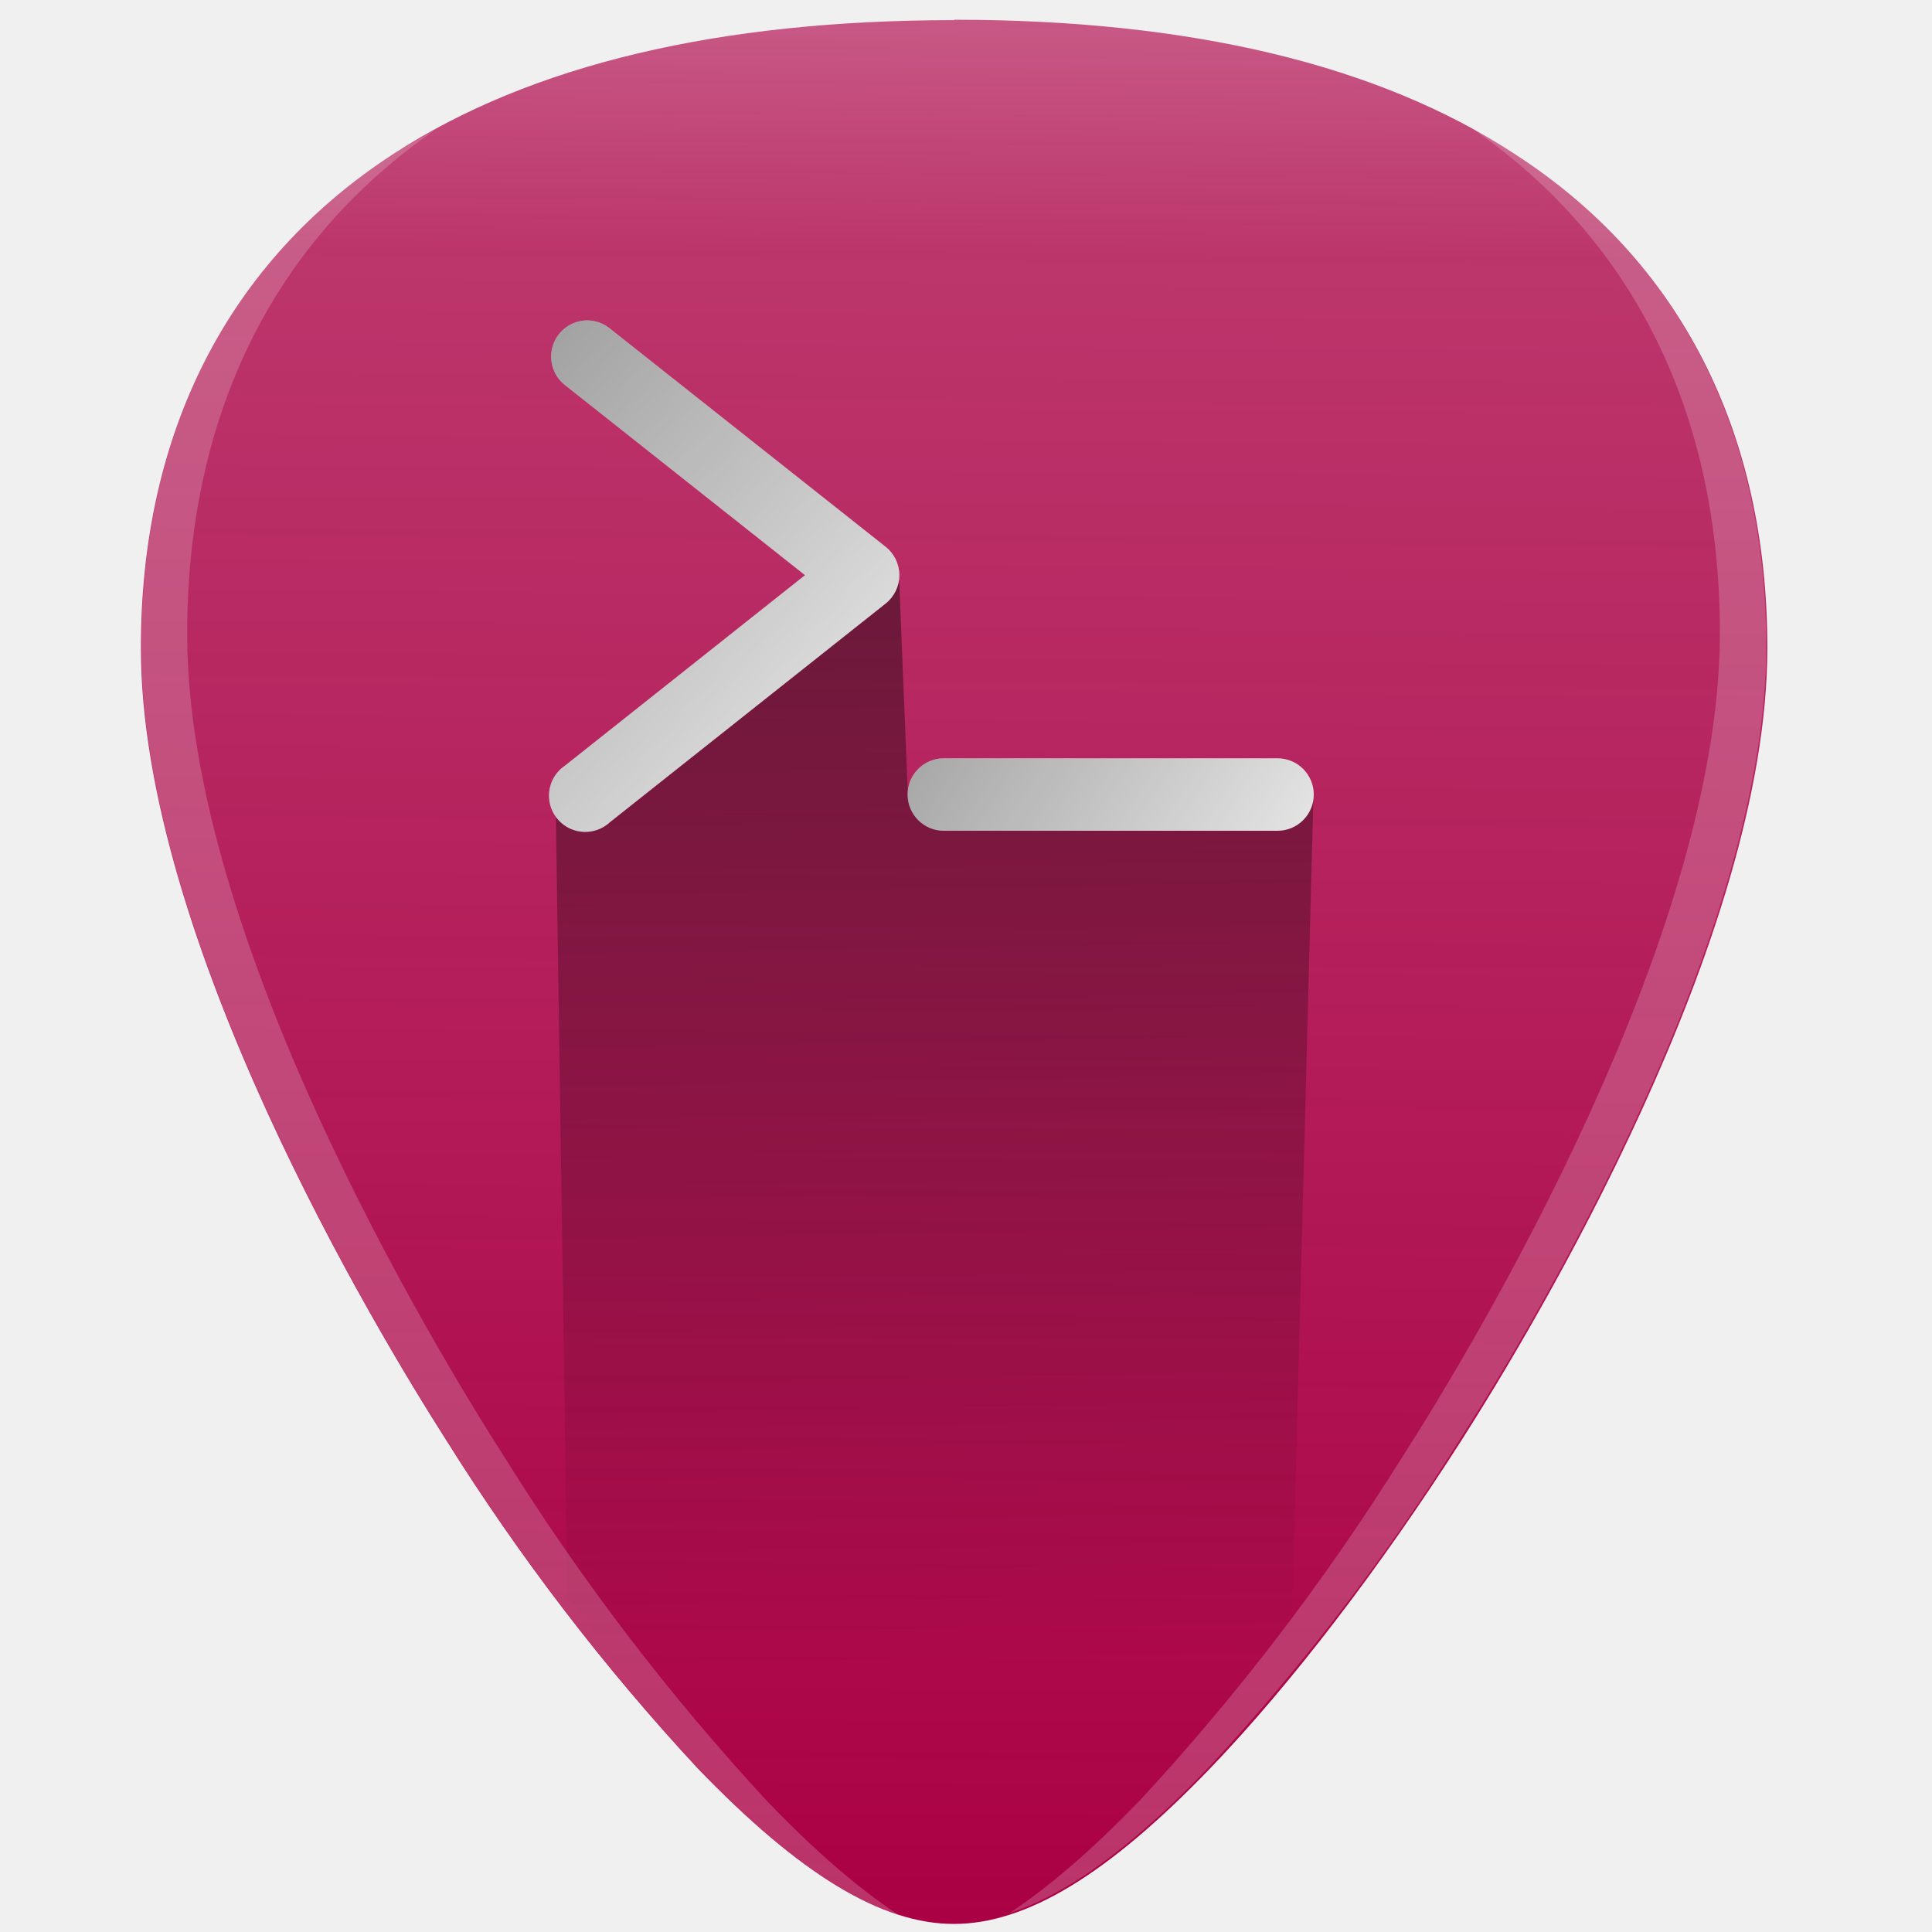
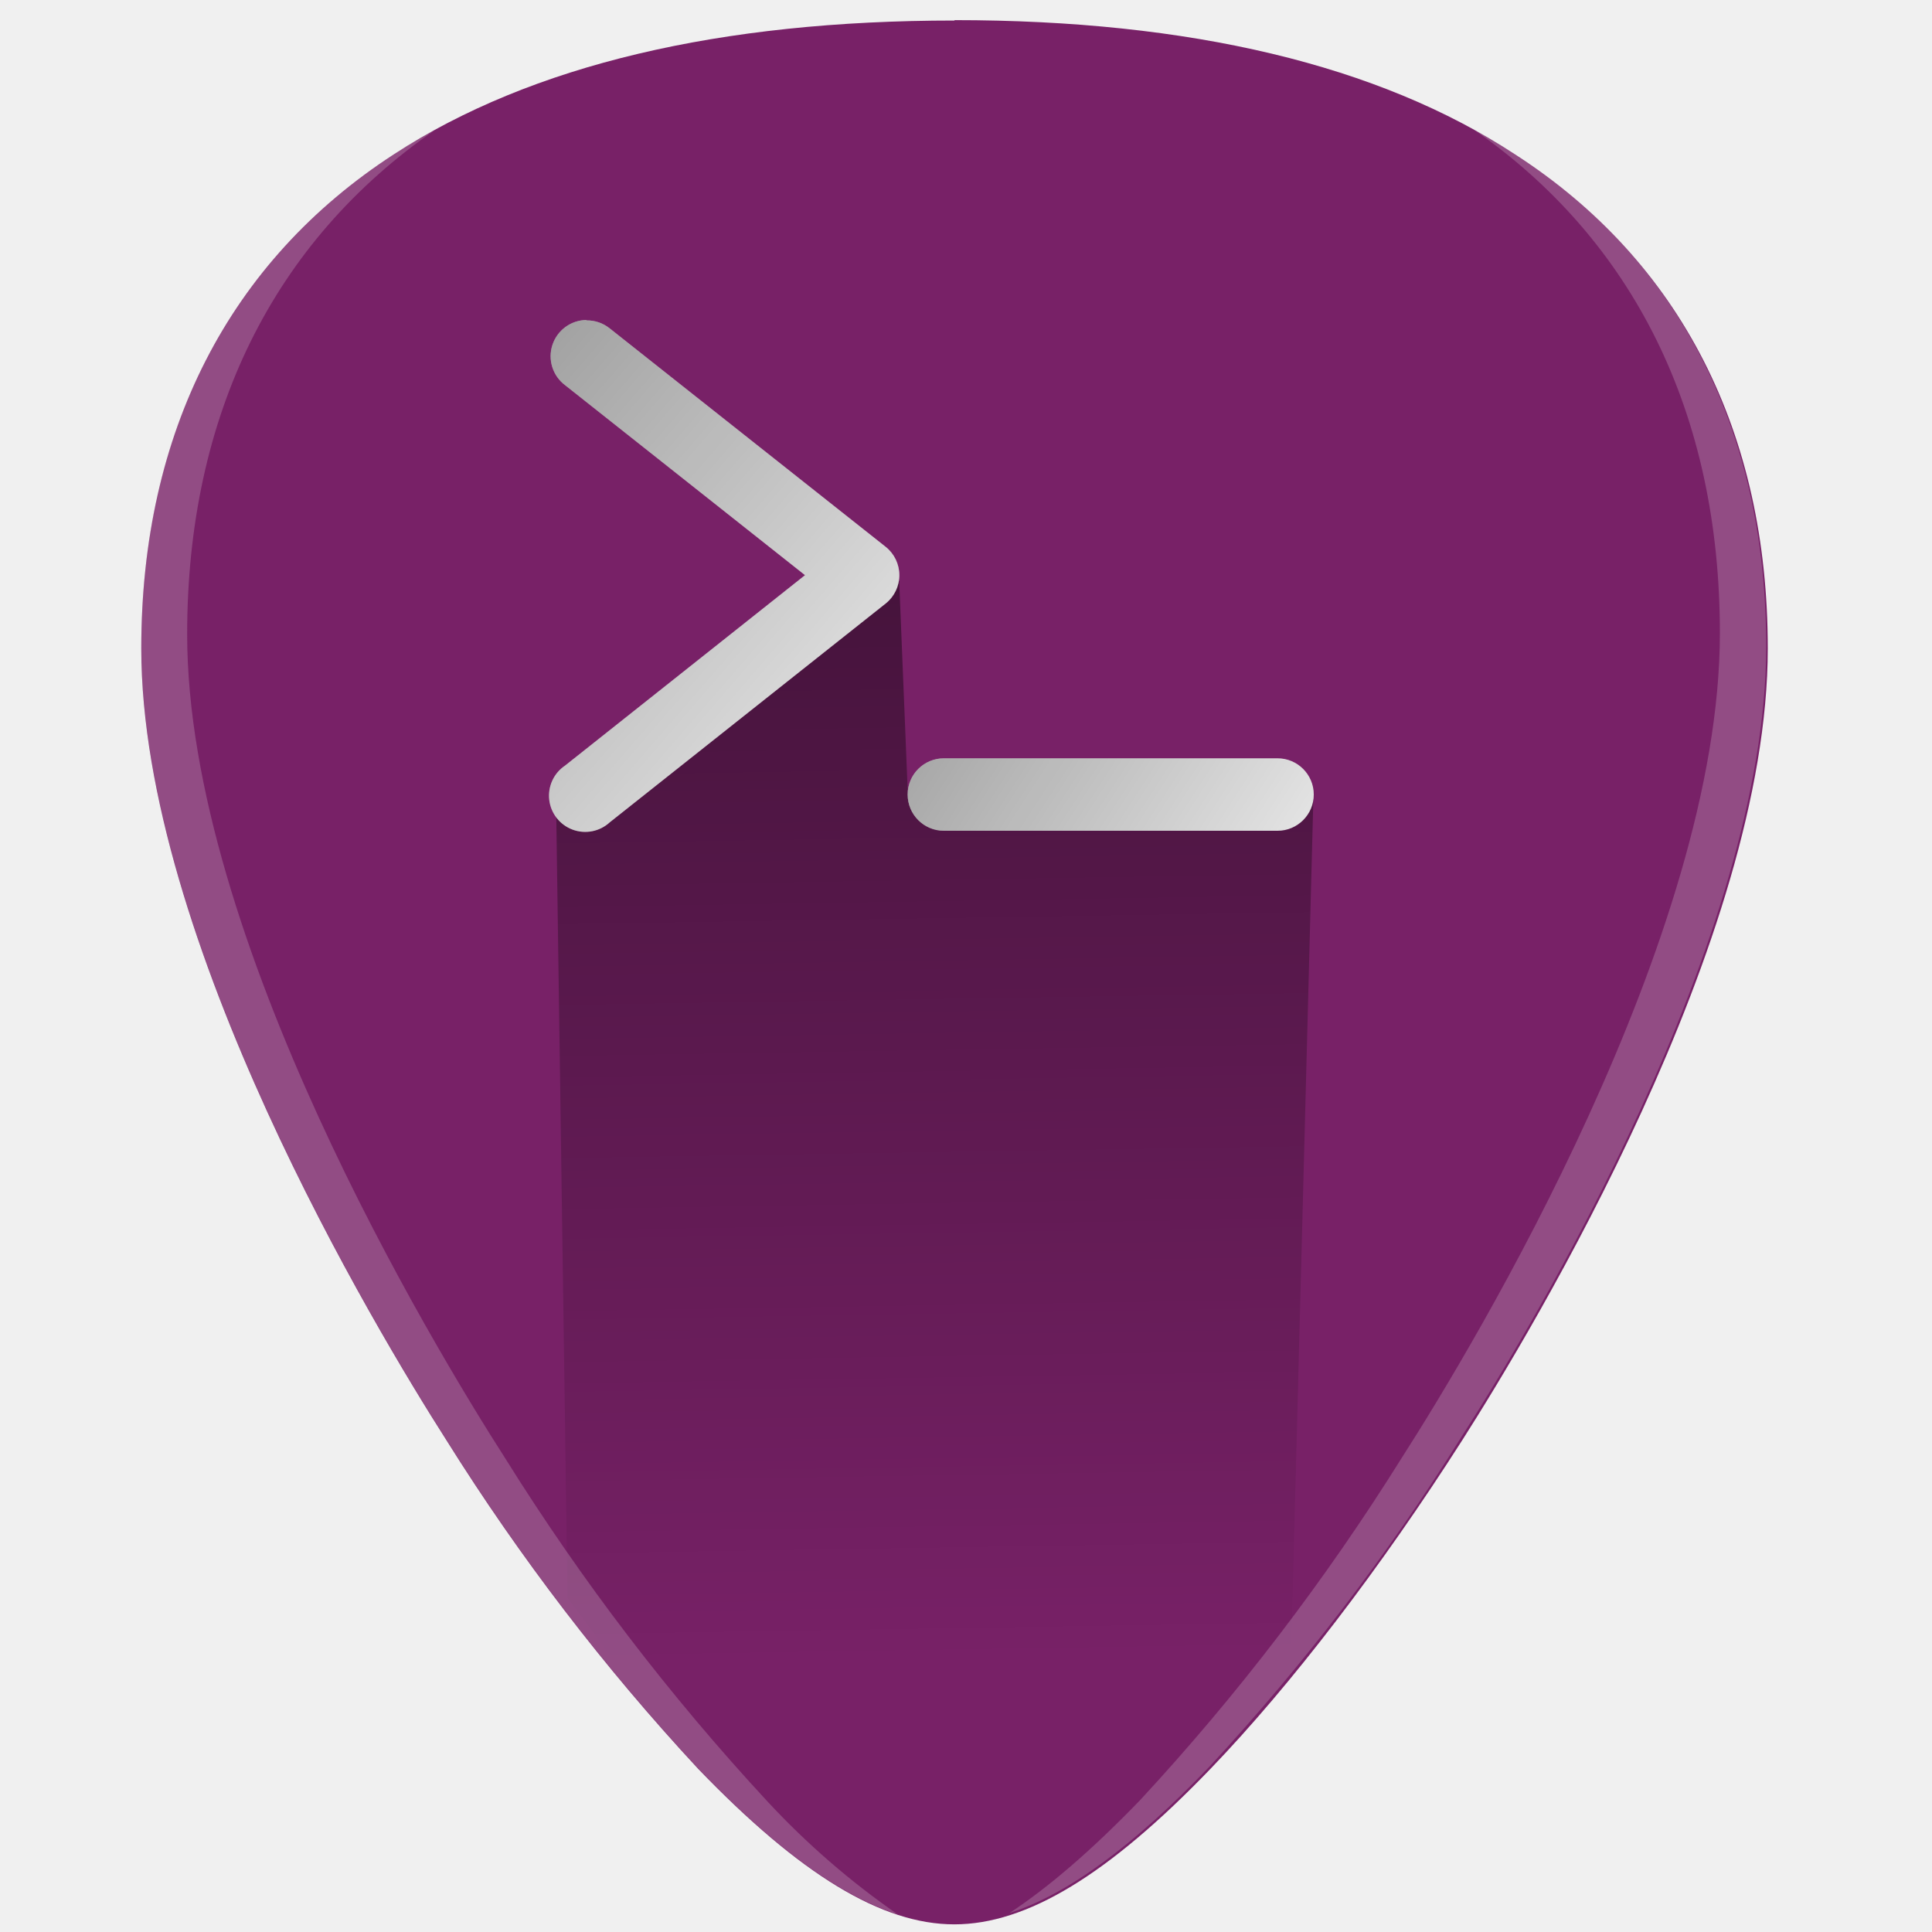
- <svg xmlns="http://www.w3.org/2000/svg" xmlns:xlink="http://www.w3.org/1999/xlink" width="48" height="48">
+ <svg xmlns="http://www.w3.org/2000/svg" xmlns:xlink="http://www.w3.org/1999/xlink" viewBox="0 0 48 48">
  <defs>
-     <linearGradient id="b">
-       <stop offset="0" stop-color="#a04" />
-       <stop offset=".56" stop-color="#a04" stop-opacity=".79" />
-       <stop offset="1" stop-color="#a04" stop-opacity="0" />
-     </linearGradient>
    <linearGradient id="a">
      <stop offset="0" />
-       <stop offset="1" stop-opacity="0" />
+       <stop stop-opacity="0" offset="1" />
    </linearGradient>
-     <linearGradient xlink:href="#a" id="d" x1="22.34" y1="14.43" x2="22.77" y2="41.36" gradientUnits="userSpaceOnUse" />
-     <linearGradient xlink:href="#a" id="e" x1="22.34" y1="14.43" x2="35.11" y2="22.68" gradientUnits="userSpaceOnUse" />
-     <linearGradient xlink:href="#a" id="f" x1="10.64" y1="8.13" x2="25.1" y2="20.64" gradientUnits="userSpaceOnUse" />
-     <linearGradient xlink:href="#b" id="c" x1="23.35" y1="47.79" x2="24" y2="-26.41" gradientUnits="userSpaceOnUse" />
+     <linearGradient id="c" x1="22.34" x2="22.77" y1="14.43" y2="41.36" gradientUnits="userSpaceOnUse" xlink:href="#a" />
+     <linearGradient id="d" x1="22.34" x2="35.1" y1="14.43" y2="22.68" gradientUnits="userSpaceOnUse" xlink:href="#a" />
+     <linearGradient id="e" x1="10.63" x2="25.11" y1="8.13" y2="20.64" gradientUnits="userSpaceOnUse" xlink:href="#a" />
+     <linearGradient id="b">
+       <stop offset="0" stop-color="#50162d" />
+       <stop offset=".68" stop-color="#a02c5a" />
+       <stop offset=".91" stop-color="#d35f8d" />
+       <stop offset="1" stop-color="#d35f8d" />
+     </linearGradient>
  </defs>
-   <path d="M23.71.5C17.88.5 13.2 1.6 9.78 3.82 5.68 6.48 3.5 10.73 3.5 16.1c0 7.22 5.8 16.88 7.58 19.67a54.48 54.48 0 0 0 6.25 8.16c2.54 2.64 4.57 3.87 6.37 3.87 1.8 0 3.83-1.23 6.37-3.87 2-2.08 4.22-4.98 6.25-8.16 1.78-2.79 7.59-12.45 7.59-19.67 0-5.37-2.17-9.62-6.27-12.27C34.24 1.6 29.55.49 23.7.49z" fill="#fff" />
-   <path d="M23.71.5C17.88.5 13.2 1.6 9.78 3.82 5.68 6.48 3.5 10.73 3.5 16.1c0 7.22 5.8 16.88 7.58 19.67a54.48 54.48 0 0 0 6.25 8.16c2.54 2.64 4.57 3.87 6.37 3.87 1.8 0 3.83-1.23 6.37-3.87 2-2.08 4.22-4.98 6.25-8.16 1.78-2.79 7.59-12.45 7.59-19.67 0-5.37-2.17-9.62-6.27-12.27C34.24 1.6 29.55.49 23.7.49z" fill="url(#c)" />
-   <path d="M14.1 39.7c1.1 1.44 2.2 3.15 3.24 4.23a17.98 17.98 0 0 0 3.46 2.93c1.05.64 2.01.94 2.91.94.9 0 1.86-.3 2.91-.94 1.05-.64 2.2-1.61 3.46-2.93.64-.66 1.32-1.79 1.99-2.6l.56-21.48H22.56l-.22-5.42-8.53 5.8z" fill="url(#d)" opacity=".42" />
-   <path d="M14.57 7.96a.9.9 0 0 1 .58.2l6.86 5.43a.9.9 0 0 1 0 1.4l-6.86 5.44a.9.9 0 1 1-1.11-1.41L20 14.29l-5.96-4.72a.9.9 0 0 1 .53-1.61zM23.45 18.84h8.29a.9.9 0 1 1 0 1.8h-8.29a.9.9 0 1 1 0-1.8z" fill="#f9f9f9" />
-   <path d="M22.3 47.56c-.99-.66-2.05-1.57-3.23-2.8a56.77 56.77 0 0 1-6.5-8.5c-1.86-2.9-7.92-12.97-7.92-20.5 0-5.44 2.14-9.76 6.17-12.54-.35.2-.7.39-1.04.6-4.1 2.66-6.27 6.9-6.27 12.28 0 7.22 5.8 16.88 7.58 19.67a54.48 54.48 0 0 0 6.25 8.16c1.9 1.98 3.52 3.16 4.96 3.63zM25.08 47.53c1-.66 2.06-1.58 3.24-2.8a56.77 56.77 0 0 0 6.5-8.5c1.86-2.9 7.91-12.98 7.91-20.5 0-5.44-2.13-9.77-6.17-12.55.36.2.72.4 1.05.61 4.1 2.66 6.27 6.9 6.27 12.27 0 7.23-5.8 16.89-7.59 19.67a54.48 54.48 0 0 1-6.24 8.16c-1.9 1.98-3.52 3.17-4.97 3.64z" fill="#f9f9f9" opacity=".2" />
-   <path d="M23.45 18.84h8.29a.9.9 0 1 1 0 1.8h-8.29a.9.9 0 1 1 0-1.8z" opacity=".4" fill="url(#e)" />
-   <path d="M14.57 7.96a.9.9 0 0 1 .58.2l6.86 5.43a.9.9 0 0 1 0 1.4l-6.86 5.44a.9.9 0 1 1-1.11-1.41L20 14.29l-5.96-4.72a.9.9 0 0 1 .53-1.61z" opacity=".4" fill="url(#f)" />
+   <path d="M23.72.51c-5.83 0-10.51 1.1-13.93 3.32-4.1 2.66-6.28 6.91-6.28 12.28 0 7.22 5.8 16.88 7.58 19.67a54.48 54.48 0 0 0 6.25 8.16c2.54 2.64 4.57 3.87 6.37 3.87 1.8 0 3.83-1.23 6.37-3.87 2-2.08 4.22-4.98 6.25-8.16 1.78-2.79 7.59-12.45 7.59-19.67 0-5.37-2.17-9.62-6.27-12.27C34.25 1.61 29.56.5 23.71.5z" fill="#782167" />
+   <path d="M14.1 39.7c1.1 1.44 2.2 3.15 3.24 4.23a17.98 17.98 0 0 0 3.46 2.93 5.6 5.6 0 0 0 2.91.94c.9 0 1.86-.3 2.91-.94s2.2-1.61 3.46-2.93c.64-.66 1.32-1.79 1.99-2.6l.56-21.48H22.56l-.22-5.42-8.52 5.8z" fill="url(#c)" opacity=".42" />
+   <path d="M14.57 7.96a.9.9 0 0 1 .58.2l6.86 5.43a.9.9 0 0 1 0 1.4l-6.86 5.44a.9.9 0 1 1-1.11-1.41L20 14.29l-5.96-4.72a.9.9 0 0 1 .53-1.62zm8.88 10.88h8.29a.9.9 0 1 1 0 1.8h-8.29a.9.9 0 1 1 0-1.8z" fill="#f9f9f9" />
+   <path d="M22.3 47.56a19.78 19.78 0 0 1-3.23-2.8 56.77 56.77 0 0 1-6.5-8.5c-1.86-2.9-7.92-12.97-7.92-20.5 0-5.44 2.14-9.76 6.17-12.54-.35.2-.7.39-1.04.6-4.1 2.66-6.27 6.9-6.27 12.28 0 7.22 5.8 16.88 7.58 19.67a54.47 54.47 0 0 0 6.25 8.16c1.9 1.98 3.52 3.16 4.96 3.63zm2.78-.03c1-.66 2.06-1.58 3.24-2.8a56.77 56.77 0 0 0 6.5-8.5c1.86-2.9 7.91-12.98 7.91-20.5 0-5.44-2.13-9.77-6.17-12.55.36.2.72.4 1.05.61 4.1 2.66 6.27 6.9 6.27 12.27 0 7.23-5.8 16.89-7.59 19.67a54.47 54.47 0 0 1-6.24 8.16c-1.9 1.98-3.52 3.17-4.97 3.64z" fill="#f9f9f9" opacity=".2" />
+   <path d="M23.45 18.84h8.29a.9.9 0 1 1 0 1.8h-8.29a.9.9 0 1 1 0-1.8z" fill="url(#d)" opacity=".4" />
+   <path d="M14.57 7.96a.9.9 0 0 1 .58.2l6.86 5.43a.9.9 0 0 1 0 1.4l-6.86 5.44a.9.9 0 1 1-1.11-1.41L20 14.29l-5.96-4.72a.9.9 0 0 1 .53-1.62z" fill="url(#e)" opacity=".4" />
</svg>
